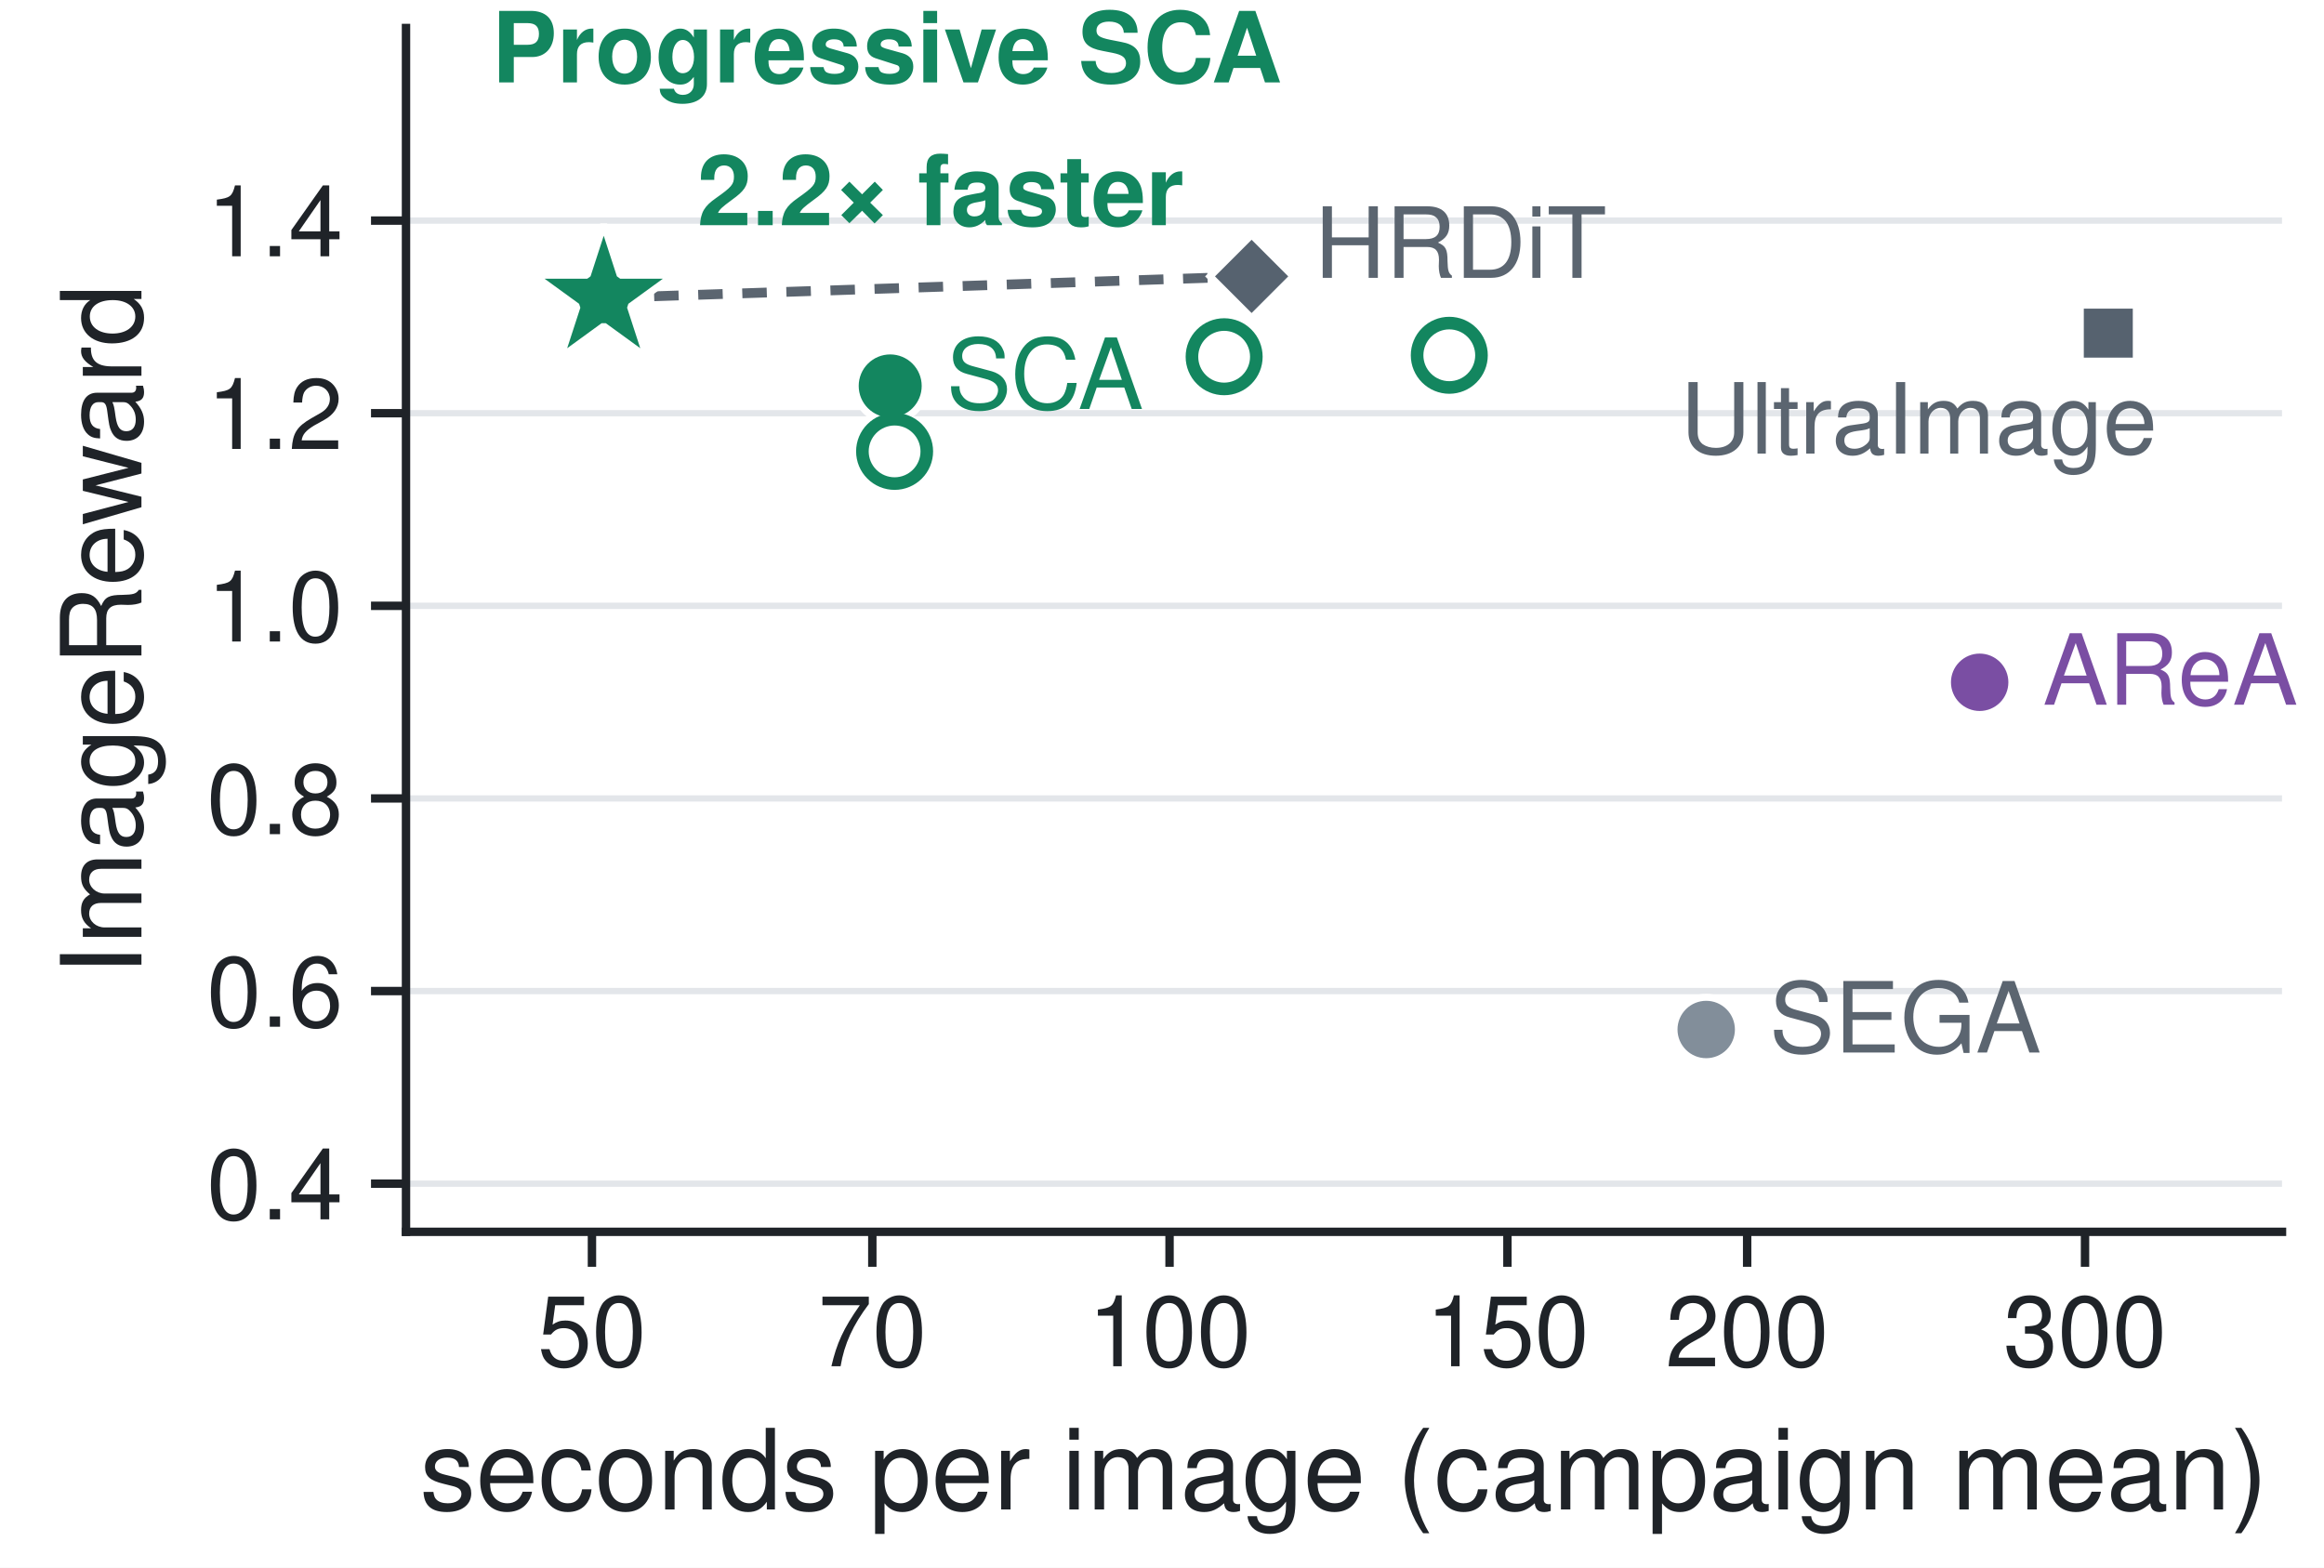
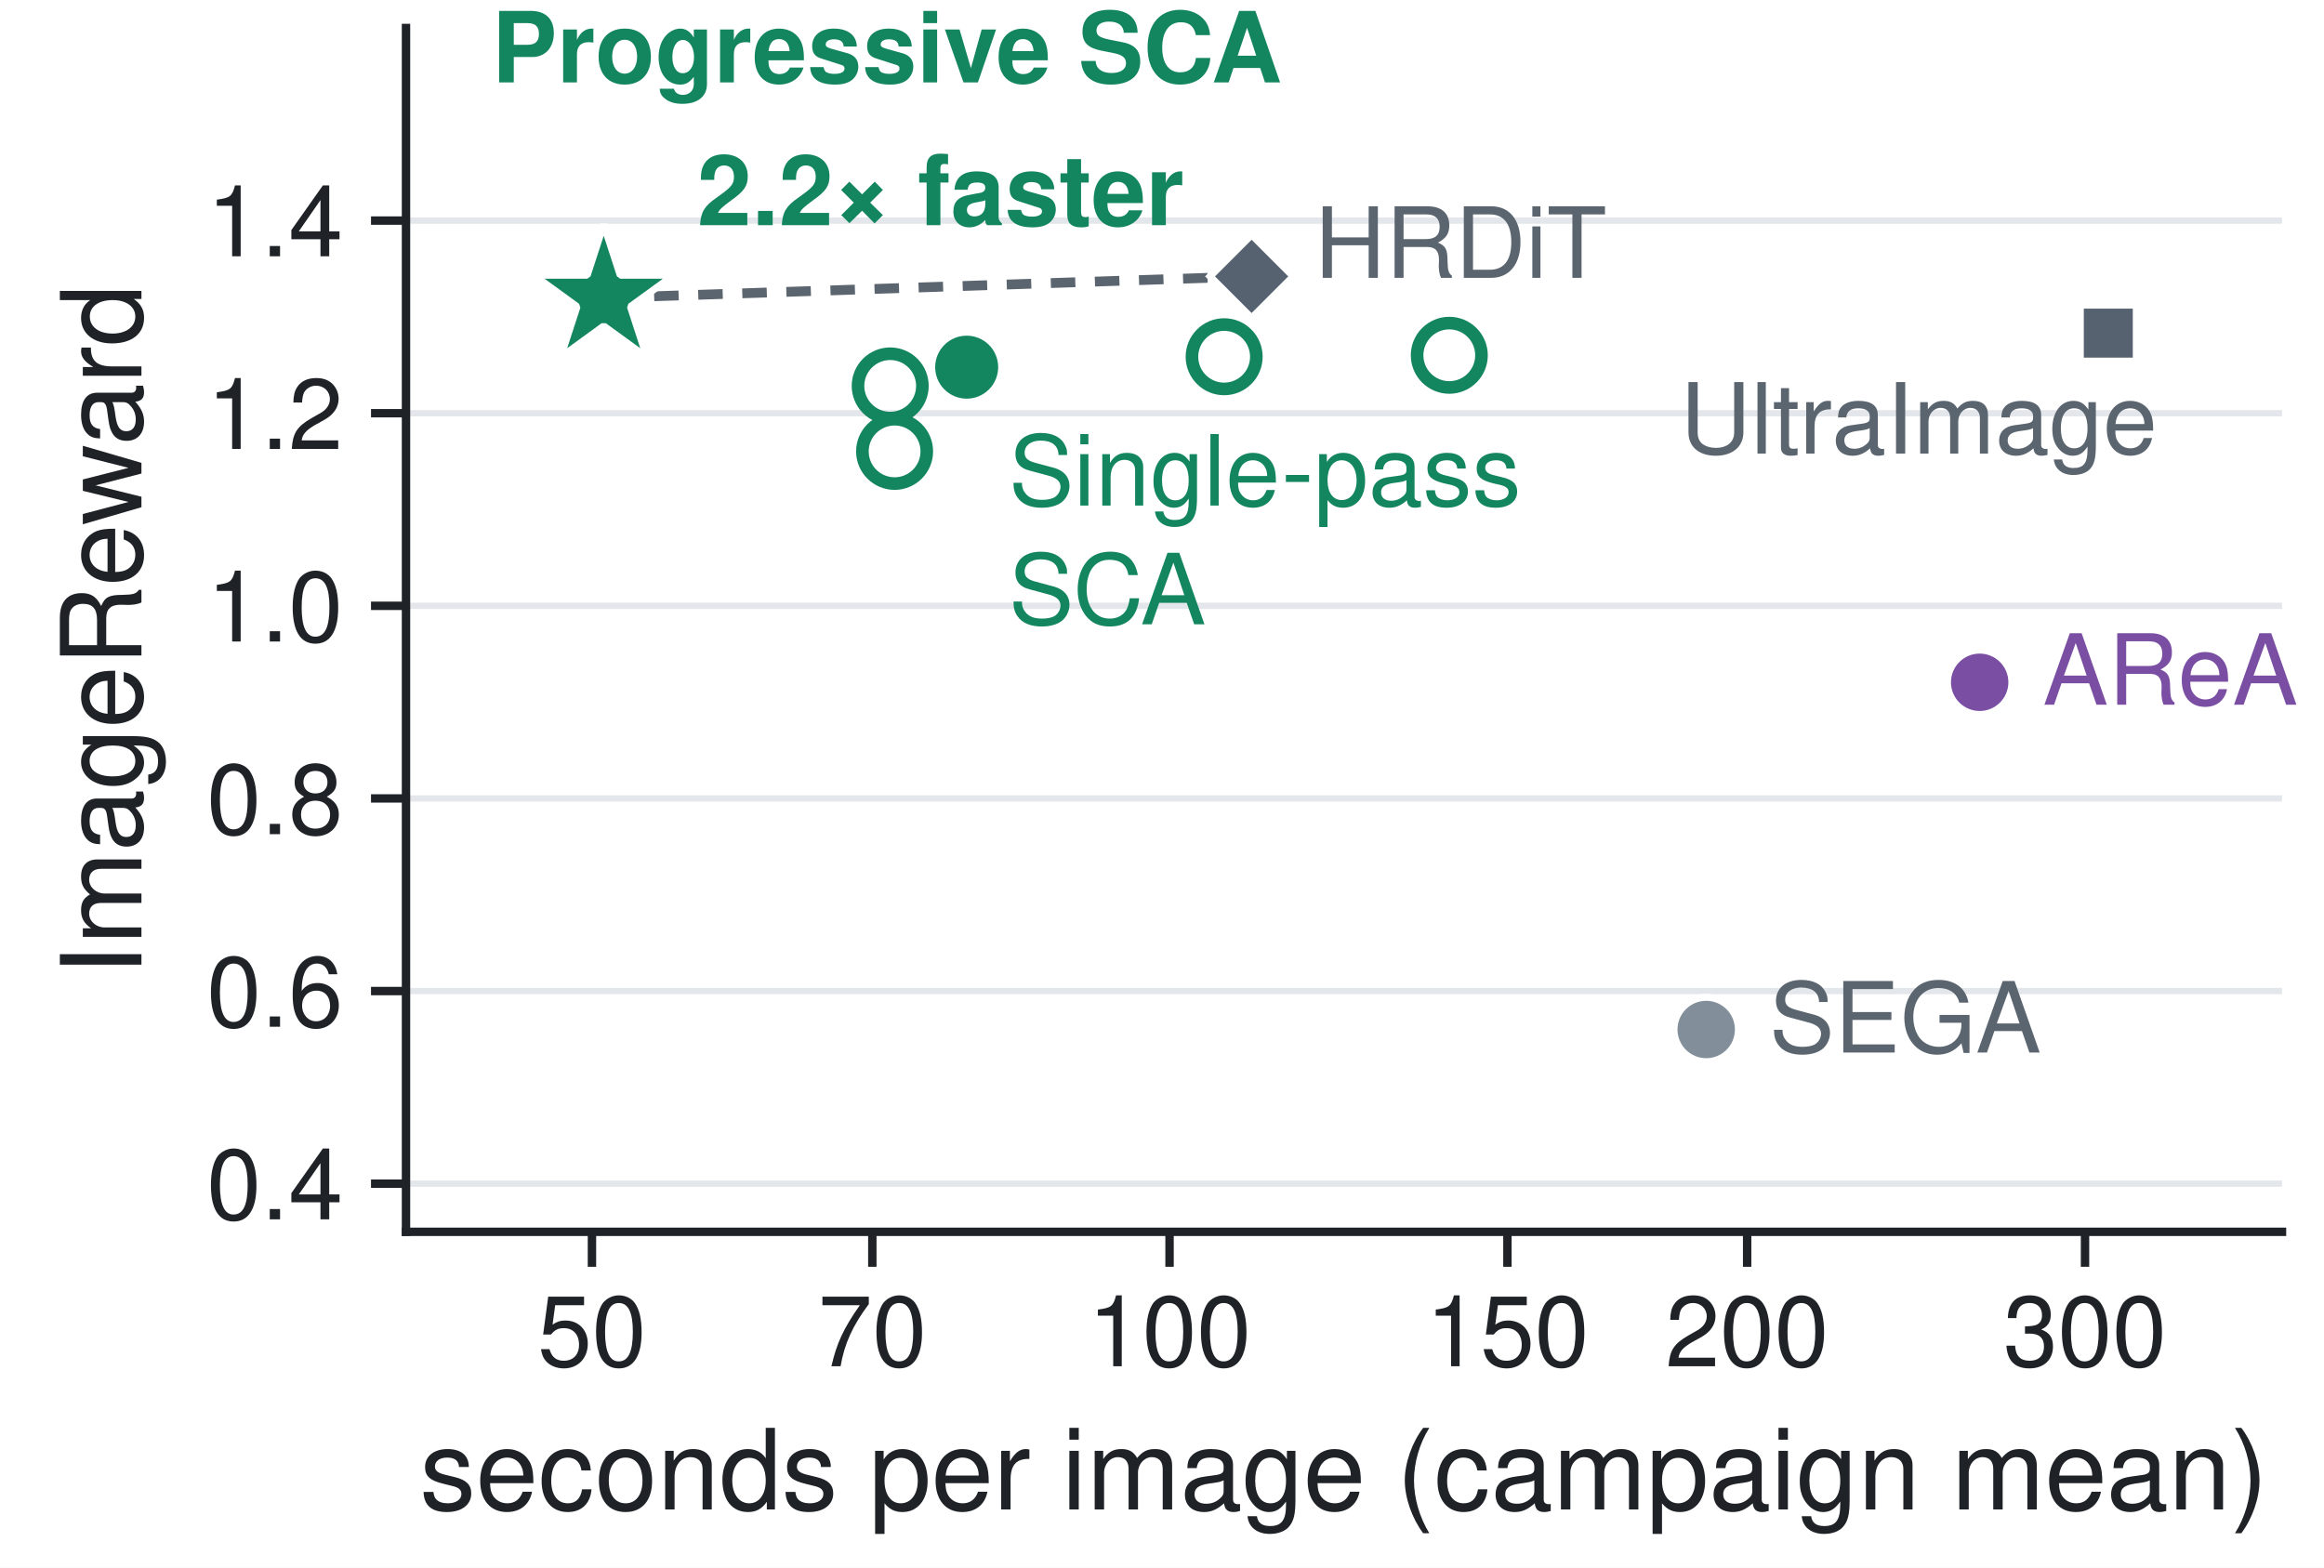
<svg xmlns="http://www.w3.org/2000/svg" xmlns:xlink="http://www.w3.org/1999/xlink" width="166pt" height="112pt" viewBox="0 0 166 112" version="1.1">
  <defs>
    <style type="text/css">*{stroke-linejoin: round; stroke-linecap: butt}</style>
  </defs>
  <g id="figure_1">
    <g id="patch_1">
      <path d="M 0 112  L 166 112  L 166 0  L 0 0  z " style="fill: #ffffff" />
    </g>
    <g id="axes_1">
      <g id="patch_2">
        <path d="M 29 88  L 163 88  L 163 2  L 29 2  z " style="fill: #ffffff" />
      </g>
      <g id="matplotlib.axis_1">
        <g id="xtick_1">
          <g id="line2d_1">
            <defs>
              <path id="m1a3d22b115" d="M 0 0  L 0 2.5  " style="stroke: #1f2328; stroke-width: 0.6" />
            </defs>
            <g>
              <use xlink:href="#m1a3d22b115" x="42.282" y="88" style="fill: #1f2328; stroke: #1f2328; stroke-width: 0.6" />
            </g>
          </g>
          <g id="text_1">
            <text style="font-size: 7px; font-family: 'Helvetica Neue', 'Helvetica', 'Arial', 'TeX Gyre Heros', 'Nimbus Sans', 'Liberation Sans', 'DejaVu Sans', sans-serif; text-anchor: middle; fill: #1f2328" x="42.282" y="97.603" transform="rotate(-0 42.28181 97.603)">50</text>
          </g>
        </g>
        <g id="xtick_2">
          <g id="line2d_2">
            <g>
              <use xlink:href="#m1a3d22b115" x="62.309" y="88" style="fill: #1f2328; stroke: #1f2328; stroke-width: 0.6" />
            </g>
          </g>
          <g id="text_2">
            <text style="font-size: 7px; font-family: 'Helvetica Neue', 'Helvetica', 'Arial', 'TeX Gyre Heros', 'Nimbus Sans', 'Liberation Sans', 'DejaVu Sans', sans-serif; text-anchor: middle; fill: #1f2328" x="62.309" y="97.603" transform="rotate(-0 62.30911 97.603)">70</text>
          </g>
        </g>
        <g id="xtick_3">
          <g id="line2d_3">
            <g>
              <use xlink:href="#m1a3d22b115" x="83.539" y="88" style="fill: #1f2328; stroke: #1f2328; stroke-width: 0.6" />
            </g>
          </g>
          <g id="text_3">
            <text style="font-size: 7px; font-family: 'Helvetica Neue', 'Helvetica', 'Arial', 'TeX Gyre Heros', 'Nimbus Sans', 'Liberation Sans', 'DejaVu Sans', sans-serif; text-anchor: middle; fill: #1f2328" x="83.539" y="97.603" transform="rotate(-0 83.53889 97.603)">100</text>
          </g>
        </g>
        <g id="xtick_4">
          <g id="line2d_4">
            <g>
              <use xlink:href="#m1a3d22b115" x="107.673" y="88" style="fill: #1f2328; stroke: #1f2328; stroke-width: 0.6" />
            </g>
          </g>
          <g id="text_4">
            <text style="font-size: 7px; font-family: 'Helvetica Neue', 'Helvetica', 'Arial', 'TeX Gyre Heros', 'Nimbus Sans', 'Liberation Sans', 'DejaVu Sans', sans-serif; text-anchor: middle; fill: #1f2328" x="107.673" y="97.603" transform="rotate(-0 107.6727 97.603)">150</text>
          </g>
        </g>
        <g id="xtick_5">
          <g id="line2d_5">
            <g>
              <use xlink:href="#m1a3d22b115" x="124.796" y="88" style="fill: #1f2328; stroke: #1f2328; stroke-width: 0.6" />
            </g>
          </g>
          <g id="text_5">
            <text style="font-size: 7px; font-family: 'Helvetica Neue', 'Helvetica', 'Arial', 'TeX Gyre Heros', 'Nimbus Sans', 'Liberation Sans', 'DejaVu Sans', sans-serif; text-anchor: middle; fill: #1f2328" x="124.796" y="97.603" transform="rotate(-0 124.796 97.603)">200</text>
          </g>
        </g>
        <g id="xtick_6">
          <g id="line2d_6">
            <g>
              <use xlink:href="#m1a3d22b115" x="148.93" y="88" style="fill: #1f2328; stroke: #1f2328; stroke-width: 0.6" />
            </g>
          </g>
          <g id="text_6">
            <text style="font-size: 7px; font-family: 'Helvetica Neue', 'Helvetica', 'Arial', 'TeX Gyre Heros', 'Nimbus Sans', 'Liberation Sans', 'DejaVu Sans', sans-serif; text-anchor: middle; fill: #1f2328" x="148.93" y="97.603" transform="rotate(-0 148.9298 97.603)">300</text>
          </g>
        </g>
        <g id="text_7">
          <text style="font-size: 8px; font-family: 'Helvetica Neue', 'Helvetica', 'Arial', 'TeX Gyre Heros', 'Nimbus Sans', 'Liberation Sans', 'DejaVu Sans', sans-serif; text-anchor: middle; fill: #1f2328" x="96" y="107.832" transform="rotate(-0 96 107.8325)">seconds per image (campaign mean)</text>
        </g>
      </g>
      <g id="matplotlib.axis_2">
        <g id="ytick_1">
          <g id="line2d_7">
            <path d="M 29 84.56  L 163 84.56  " clip-path="url(#pc4866066b4)" style="fill: none; stroke: #e3e6ea; stroke-width: 0.45; stroke-linecap: square" />
          </g>
          <g id="line2d_8">
            <defs>
              <path id="m9d9df79246" d="M 0 0  L -2.5 0  " style="stroke: #1f2328; stroke-width: 0.6" />
            </defs>
            <g>
              <use xlink:href="#m9d9df79246" x="29" y="84.56" style="fill: #1f2328; stroke: #1f2328; stroke-width: 0.6" />
            </g>
          </g>
          <g id="text_8">
            <text style="font-size: 7px; font-family: 'Helvetica Neue', 'Helvetica', 'Arial', 'TeX Gyre Heros', 'Nimbus Sans', 'Liberation Sans', 'DejaVu Sans', sans-serif; text-anchor: end; fill: #1f2328" x="24.5" y="87.112" transform="rotate(-0 24.5 87.1115)">0.4</text>
          </g>
        </g>
        <g id="ytick_2">
          <g id="line2d_9">
            <path d="M 29 70.8  L 163 70.8  " clip-path="url(#pc4866066b4)" style="fill: none; stroke: #e3e6ea; stroke-width: 0.45; stroke-linecap: square" />
          </g>
          <g id="line2d_10">
            <g>
              <use xlink:href="#m9d9df79246" x="29" y="70.8" style="fill: #1f2328; stroke: #1f2328; stroke-width: 0.6" />
            </g>
          </g>
          <g id="text_9">
            <text style="font-size: 7px; font-family: 'Helvetica Neue', 'Helvetica', 'Arial', 'TeX Gyre Heros', 'Nimbus Sans', 'Liberation Sans', 'DejaVu Sans', sans-serif; text-anchor: end; fill: #1f2328" x="24.5" y="73.352" transform="rotate(-0 24.5 73.3515)">0.6</text>
          </g>
        </g>
        <g id="ytick_3">
          <g id="line2d_11">
            <path d="M 29 57.04  L 163 57.04  " clip-path="url(#pc4866066b4)" style="fill: none; stroke: #e3e6ea; stroke-width: 0.45; stroke-linecap: square" />
          </g>
          <g id="line2d_12">
            <g>
              <use xlink:href="#m9d9df79246" x="29" y="57.04" style="fill: #1f2328; stroke: #1f2328; stroke-width: 0.6" />
            </g>
          </g>
          <g id="text_10">
            <text style="font-size: 7px; font-family: 'Helvetica Neue', 'Helvetica', 'Arial', 'TeX Gyre Heros', 'Nimbus Sans', 'Liberation Sans', 'DejaVu Sans', sans-serif; text-anchor: end; fill: #1f2328" x="24.5" y="59.592" transform="rotate(-0 24.5 59.5915)">0.8</text>
          </g>
        </g>
        <g id="ytick_4">
          <g id="line2d_13">
            <path d="M 29 43.28  L 163 43.28  " clip-path="url(#pc4866066b4)" style="fill: none; stroke: #e3e6ea; stroke-width: 0.45; stroke-linecap: square" />
          </g>
          <g id="line2d_14">
            <g>
              <use xlink:href="#m9d9df79246" x="29" y="43.28" style="fill: #1f2328; stroke: #1f2328; stroke-width: 0.6" />
            </g>
          </g>
          <g id="text_11">
            <text style="font-size: 7px; font-family: 'Helvetica Neue', 'Helvetica', 'Arial', 'TeX Gyre Heros', 'Nimbus Sans', 'Liberation Sans', 'DejaVu Sans', sans-serif; text-anchor: end; fill: #1f2328" x="24.5" y="45.831" transform="rotate(-0 24.5 45.8315)">1.0</text>
          </g>
        </g>
        <g id="ytick_5">
          <g id="line2d_15">
            <path d="M 29 29.52  L 163 29.52  " clip-path="url(#pc4866066b4)" style="fill: none; stroke: #e3e6ea; stroke-width: 0.45; stroke-linecap: square" />
          </g>
          <g id="line2d_16">
            <g>
              <use xlink:href="#m9d9df79246" x="29" y="29.52" style="fill: #1f2328; stroke: #1f2328; stroke-width: 0.6" />
            </g>
          </g>
          <g id="text_12">
            <text style="font-size: 7px; font-family: 'Helvetica Neue', 'Helvetica', 'Arial', 'TeX Gyre Heros', 'Nimbus Sans', 'Liberation Sans', 'DejaVu Sans', sans-serif; text-anchor: end; fill: #1f2328" x="24.5" y="32.072" transform="rotate(-0 24.5 32.0715)">1.2</text>
          </g>
        </g>
        <g id="ytick_6">
          <g id="line2d_17">
            <path d="M 29 15.76  L 163 15.76  " clip-path="url(#pc4866066b4)" style="fill: none; stroke: #e3e6ea; stroke-width: 0.45; stroke-linecap: square" />
          </g>
          <g id="line2d_18">
            <g>
              <use xlink:href="#m9d9df79246" x="29" y="15.76" style="fill: #1f2328; stroke: #1f2328; stroke-width: 0.6" />
            </g>
          </g>
          <g id="text_13">
            <text style="font-size: 7px; font-family: 'Helvetica Neue', 'Helvetica', 'Arial', 'TeX Gyre Heros', 'Nimbus Sans', 'Liberation Sans', 'DejaVu Sans', sans-serif; text-anchor: end; fill: #1f2328" x="24.5" y="18.311" transform="rotate(-0 24.5 18.3115)">1.4</text>
          </g>
        </g>
        <g id="text_14">
          <text style="font-size: 8px; font-family: 'Helvetica Neue', 'Helvetica', 'Arial', 'TeX Gyre Heros', 'Nimbus Sans', 'Liberation Sans', 'DejaVu Sans', sans-serif; text-anchor: middle; fill: #1f2328" x="10.103" y="45" transform="rotate(-90 10.10309 45)">ImageReward</text>
        </g>
      </g>
      <g id="line2d_19">
        <path d="M 89.401 19.745  L 43.123 21.285  " clip-path="url(#pc4866066b4)" style="fill: none; stroke-dasharray: 1.75,1.4; stroke-dashoffset: 0; stroke: #5b6570; stroke-width: 0.7" />
      </g>
      <g id="patch_3">
        <path d="M 29 88  L 29 2  " style="fill: none; stroke: #1f2328; stroke-width: 0.6; stroke-linejoin: miter; stroke-linecap: square" />
      </g>
      <g id="patch_4">
        <path d="M 29 88  L 163 88  " style="fill: none; stroke: #1f2328; stroke-width: 0.6; stroke-linejoin: miter; stroke-linecap: square" />
      </g>
      <g id="text_15">
        <text style="font-weight: 700; font-size: 7px; font-family: 'Helvetica Neue', 'Helvetica', 'Arial', 'TeX Gyre Heros', 'Nimbus Sans', 'Liberation Sans', 'DejaVu Sans', sans-serif; text-anchor: middle; fill: #13865f" x="67.188" y="16.088" transform="rotate(-0 67.18761 16.08754)">2.2× faster</text>
      </g>
      <g id="line2d_20">
        <defs>
          <path id="m0bb4ed0893" d="M 0 2.3  C 0.61 2.3 1.195 2.058 1.626 1.626  C 2.058 1.195 2.3 0.61 2.3 0  C 2.3 -0.61 2.058 -1.195 1.626 -1.626  C 1.195 -2.058 0.61 -2.3 0 -2.3  C -0.61 -2.3 -1.195 -2.058 -1.626 -1.626  C -2.058 -1.195 -2.3 -0.61 -2.3 0  C -2.3 0.61 -2.058 1.195 -1.626 1.626  C -1.195 2.058 -0.61 2.3 0 2.3  z " style="stroke: #ffffff; stroke-width: 0.5" />
        </defs>
        <g clip-path="url(#pc4866066b4)">
          <use xlink:href="#m0bb4ed0893" x="121.872" y="73.547" style="fill: #828e9a; stroke: #ffffff; stroke-width: 0.5" />
        </g>
      </g>
      <g id="text_16">
        <text style="font-size: 7px; font-family: 'Helvetica Neue', 'Helvetica', 'Arial', 'TeX Gyre Heros', 'Nimbus Sans', 'Liberation Sans', 'DejaVu Sans', sans-serif; text-anchor: start; fill: #5b6570" x="126.372" y="75.192" transform="rotate(-0 126.3723 75.19172)">SEGA</text>
      </g>
      <g id="line2d_21">
        <defs>
          <path id="md1546c1623" d="M 0 2.3  C 0.61 2.3 1.195 2.058 1.626 1.626  C 2.058 1.195 2.3 0.61 2.3 0  C 2.3 -0.61 2.058 -1.195 1.626 -1.626  C 1.195 -2.058 0.61 -2.3 0 -2.3  C -0.61 -2.3 -1.195 -2.058 -1.626 -1.626  C -2.058 -1.195 -2.3 -0.61 -2.3 0  C -2.3 0.61 -2.058 1.195 -1.626 1.626  C -1.195 2.058 -0.61 2.3 0 2.3  z " style="stroke: #ffffff; stroke-width: 0.5" />
        </defs>
        <g clip-path="url(#pc4866066b4)">
          <use xlink:href="#md1546c1623" x="141.405" y="48.742" style="fill: #7a4ea3; stroke: #ffffff; stroke-width: 0.5" />
        </g>
      </g>
      <g id="text_17">
        <text style="font-size: 7px; font-family: 'Helvetica Neue', 'Helvetica', 'Arial', 'TeX Gyre Heros', 'Nimbus Sans', 'Liberation Sans', 'DejaVu Sans', sans-serif; text-anchor: start; fill: #7a4ea3" x="145.905" y="50.345" transform="rotate(-0 145.9046 50.3452)">AReA</text>
      </g>
      <g id="line2d_22">
        <defs>
          <path id="ma7af3984c7" d="M -2 2  L 2 2  L 2 -2  L -2 -2  z " style="stroke: #ffffff; stroke-width: 0.5; stroke-linejoin: miter" />
        </defs>
        <g clip-path="url(#pc4866066b4)">
          <use xlink:href="#ma7af3984c7" x="150.593" y="23.799" style="fill: #56626f; stroke: #ffffff; stroke-width: 0.5; stroke-linejoin: miter" />
        </g>
      </g>
      <g id="text_18">
        <text style="font-size: 7px; font-family: 'Helvetica Neue', 'Helvetica', 'Arial', 'TeX Gyre Heros', 'Nimbus Sans', 'Liberation Sans', 'DejaVu Sans', sans-serif; text-anchor: end; fill: #5b6570" x="154.093" y="32.403" transform="rotate(-0 154.0928 32.40287)">UltraImage</text>
      </g>
      <g id="line2d_23">
        <defs>
          <path id="mfa909f3624" d="M -0 2.97  L 2.97 0  L 0 -2.97  L -2.97 -0  z " style="stroke: #ffffff; stroke-width: 0.5; stroke-linejoin: miter" />
        </defs>
        <g clip-path="url(#pc4866066b4)">
          <use xlink:href="#mfa909f3624" x="89.401" y="19.745" style="fill: #56626f; stroke: #ffffff; stroke-width: 0.5; stroke-linejoin: miter" />
        </g>
      </g>
      <g id="text_19">
        <text style="font-size: 7px; font-family: 'Helvetica Neue', 'Helvetica', 'Arial', 'TeX Gyre Heros', 'Nimbus Sans', 'Liberation Sans', 'DejaVu Sans', sans-serif; text-anchor: start; fill: #5b6570" x="93.901" y="19.848" transform="rotate(-0 93.90131 19.84848)">HRDiT</text>
      </g>
      <g id="text_20">
-         <text style="font-size: 7px; font-family: 'Helvetica Neue', 'Helvetica', 'Arial', 'TeX Gyre Heros', 'Nimbus Sans', 'Liberation Sans', 'DejaVu Sans', sans-serif; text-anchor: start; fill: #13865f" x="67.586" y="29.215" transform="rotate(-0 67.58625 29.21496)">SCA</text>
+         <text style="font-size: 7px; font-family: 'Helvetica Neue', 'Helvetica', 'Arial', 'TeX Gyre Heros', 'Nimbus Sans', 'Liberation Sans', 'DejaVu Sans', sans-serif; fill: #13865f" transform="translate(72.04775 36.11615)">Single-pass</text>
+         <text style="font-size: 7px; font-family: 'Helvetica Neue', 'Helvetica', 'Arial', 'TeX Gyre Heros', 'Nimbus Sans', 'Liberation Sans', 'DejaVu Sans', sans-serif; fill: #13865f" transform="translate(72.04775 44.59971)">SCA</text>
      </g>
      <g id="text_21">
        <text style="font-weight: 700; font-size: 7px; font-family: 'Helvetica Neue', 'Helvetica', 'Arial', 'TeX Gyre Heros', 'Nimbus Sans', 'Liberation Sans', 'DejaVu Sans', sans-serif; text-anchor: start; fill: #13865f" x="35.123" y="5.888" transform="rotate(-0 35.12276 5.888421)">Progressive SCA</text>
      </g>
      <g id="line2d_24">
        <defs>
          <path id="mfd5dd8decb" d="M 0 2.5  C 0.663 2.5 1.299 2.237 1.768 1.768  C 2.237 1.299 2.5 0.663 2.5 0  C 2.5 -0.663 2.237 -1.299 1.768 -1.768  C 1.299 -2.237 0.663 -2.5 0 -2.5  C -0.663 -2.5 -1.299 -2.237 -1.768 -1.768  C -2.237 -1.299 -2.5 -0.663 -2.5 0  C -2.5 0.663 -2.237 1.299 -1.768 1.768  C -1.299 2.237 -0.663 2.5 0 2.5  z " style="stroke: #ffffff; stroke-width: 0.5" />
        </defs>
        <g clip-path="url(#pc4866066b4)">
-           <use xlink:href="#mfd5dd8decb" x="63.586" y="27.57" style="fill: #13865f; stroke: #ffffff; stroke-width: 0.5" />
+           <use xlink:href="#mfd5dd8decb" x="69.048" y="26.23" style="fill: #13865f; stroke: #ffffff; stroke-width: 0.5" />
        </g>
      </g>
      <g id="line2d_25">
        <defs>
          <path id="m0b3384eef0" d="M 0 2.3  C 0.61 2.3 1.195 2.058 1.626 1.626  C 2.058 1.195 2.3 0.61 2.3 0  C 2.3 -0.61 2.058 -1.195 1.626 -1.626  C 1.195 -2.058 0.61 -2.3 0 -2.3  C -0.61 -2.3 -1.195 -2.058 -1.626 -1.626  C -2.058 -1.195 -2.3 -0.61 -2.3 0  C -2.3 0.61 -2.058 1.195 -1.626 1.626  C -1.195 2.058 -0.61 2.3 0 2.3  z " style="stroke: #13865f; stroke-width: 0.9" />
        </defs>
        <g clip-path="url(#pc4866066b4)">
+           <use xlink:href="#m0b3384eef0" x="63.586" y="27.57" style="fill-opacity: 0; stroke: #13865f; stroke-width: 0.9" />
+         </g>
+       </g>
+       <g id="line2d_26">
+         <g clip-path="url(#pc4866066b4)">
          <use xlink:href="#m0b3384eef0" x="63.9" y="32.247" style="fill-opacity: 0; stroke: #13865f; stroke-width: 0.9" />
        </g>
      </g>
-       <g id="line2d_26">
+       <g id="line2d_27">
        <g clip-path="url(#pc4866066b4)">
          <use xlink:href="#m0b3384eef0" x="87.439" y="25.485" style="fill-opacity: 0; stroke: #13865f; stroke-width: 0.9" />
        </g>
      </g>
-       <g id="line2d_27">
+       <g id="line2d_28">
        <g clip-path="url(#pc4866066b4)">
          <use xlink:href="#m0b3384eef0" x="103.521" y="25.381" style="fill-opacity: 0; stroke: #13865f; stroke-width: 0.9" />
        </g>
      </g>
-       <g id="line2d_28">
+       <g id="line2d_29">
        <defs>
          <path id="m161e60ceeb" d="M 0 -5.25  L -1.179 -1.622  L -4.993 -1.622  L -1.907 0.62  L -3.086 4.247  L -0 2.005  L 3.086 4.247  L 1.907 0.62  L 4.993 -1.622  L 1.179 -1.622  z " style="stroke: #ffffff; stroke-width: 0.5; stroke-linejoin: bevel" />
        </defs>
        <g clip-path="url(#pc4866066b4)">
          <use xlink:href="#m161e60ceeb" x="43.123" y="21.285" style="fill: #13865f; stroke: #ffffff; stroke-width: 0.5; stroke-linejoin: bevel" />
        </g>
      </g>
    </g>
  </g>
  <defs>
    <clipPath id="pc4866066b4">
      <rect x="29" y="2" width="134" height="86" />
    </clipPath>
  </defs>
</svg>
